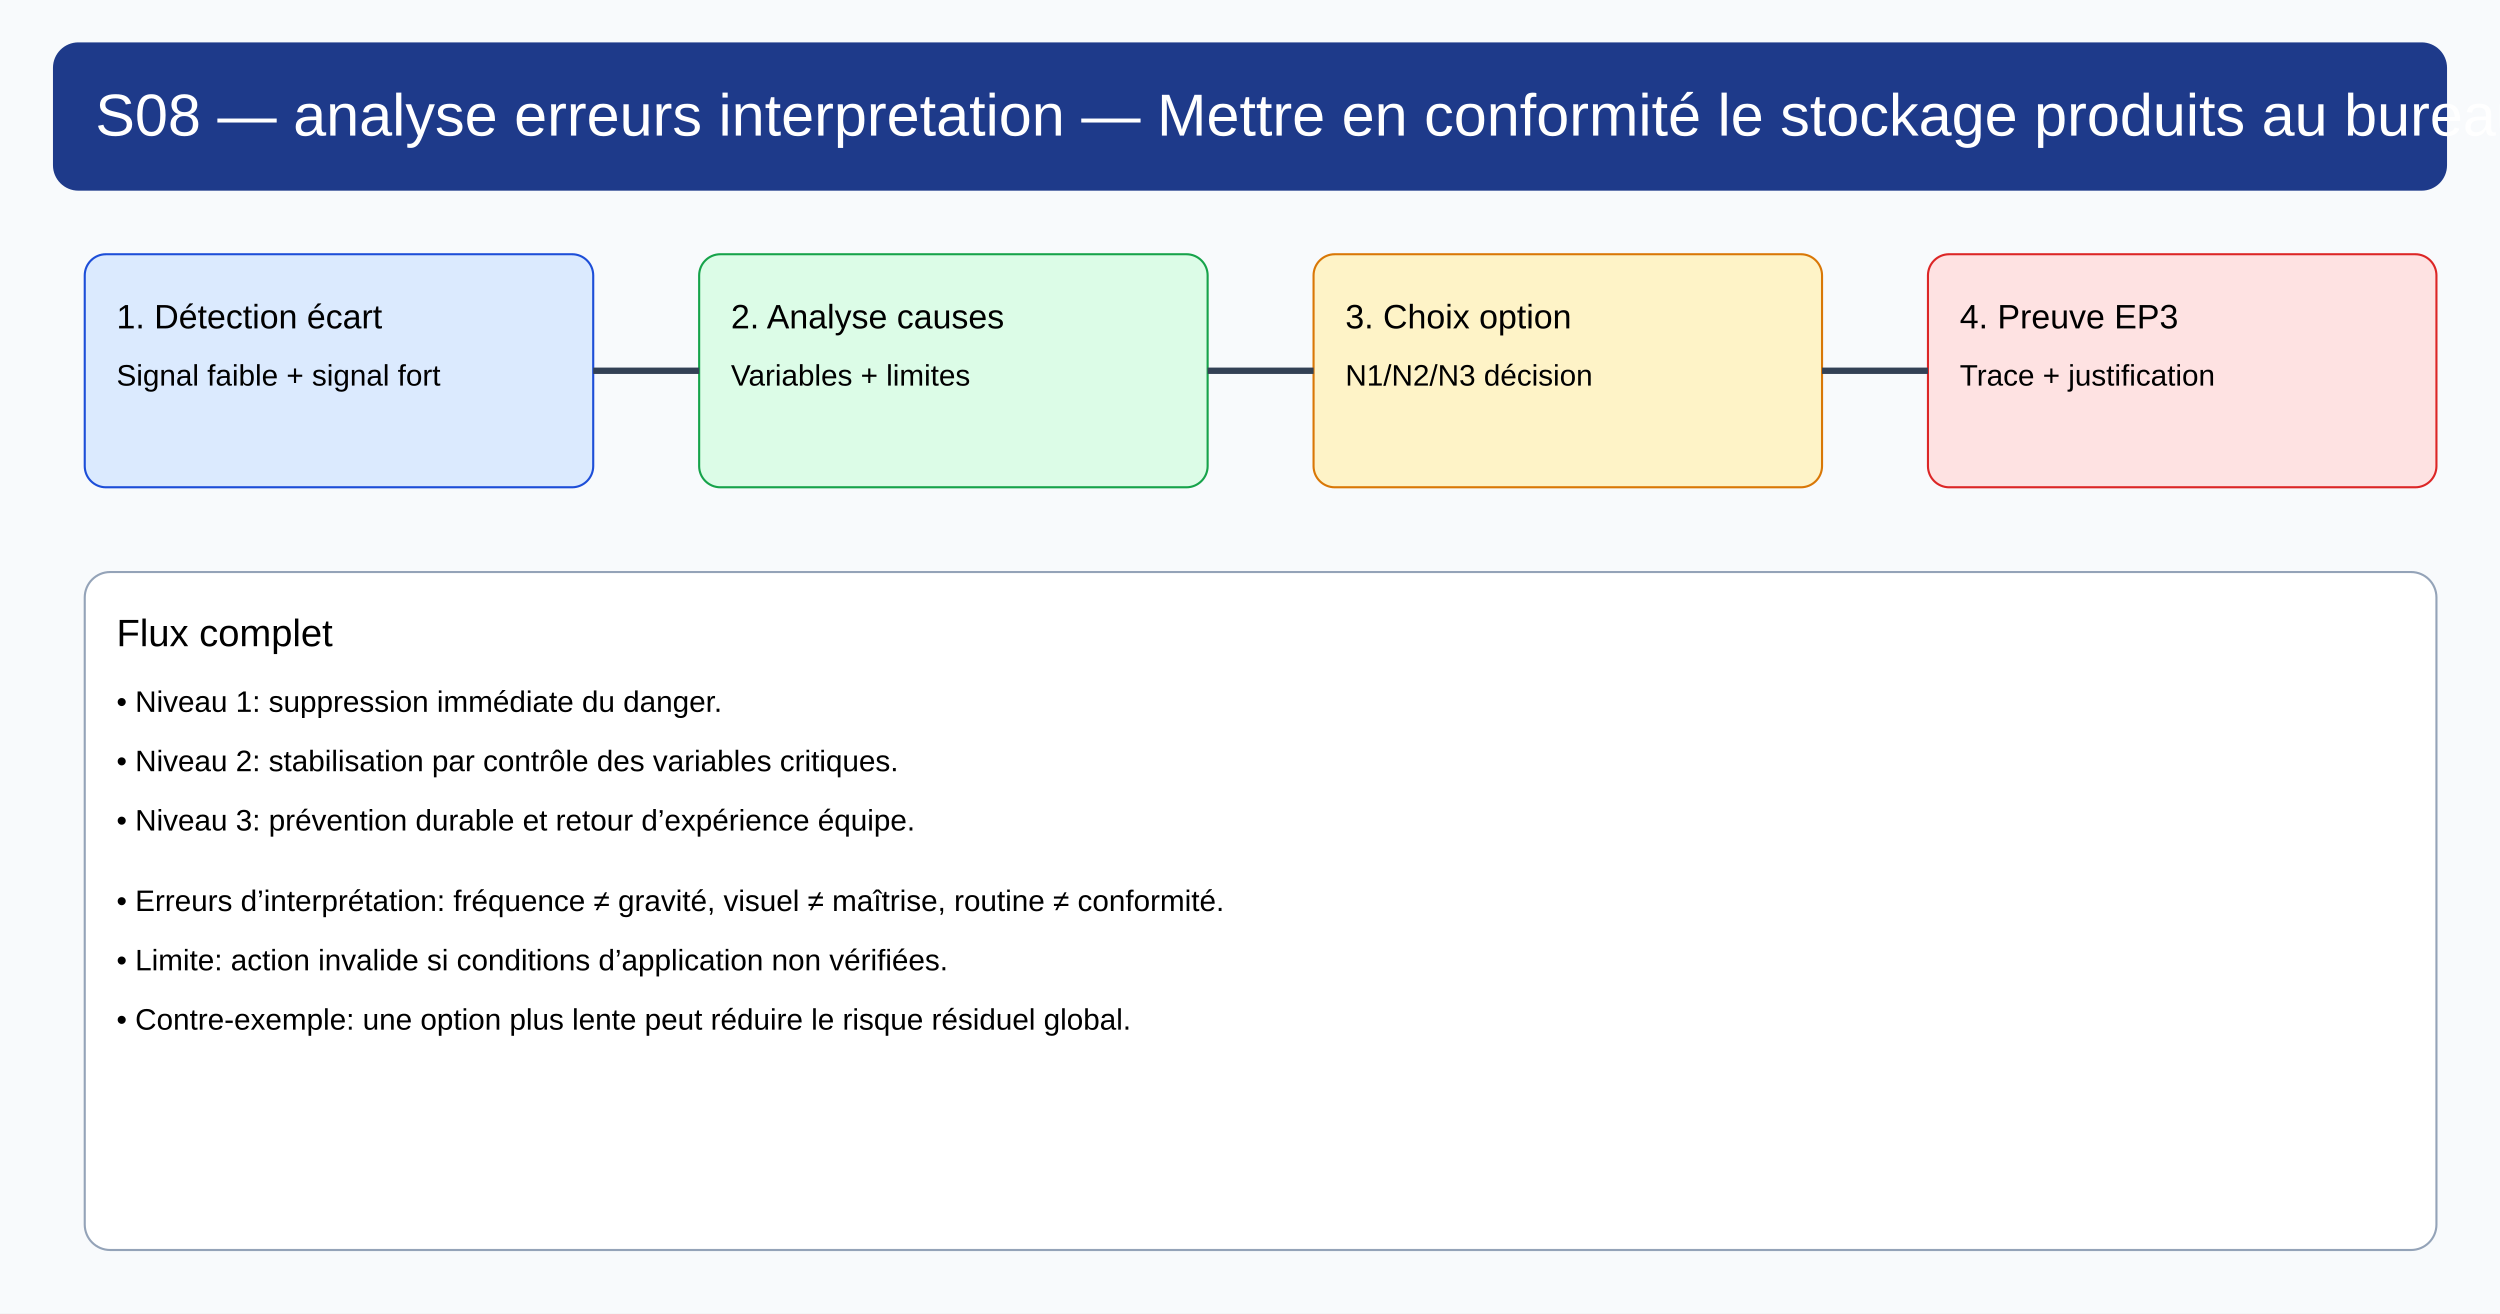
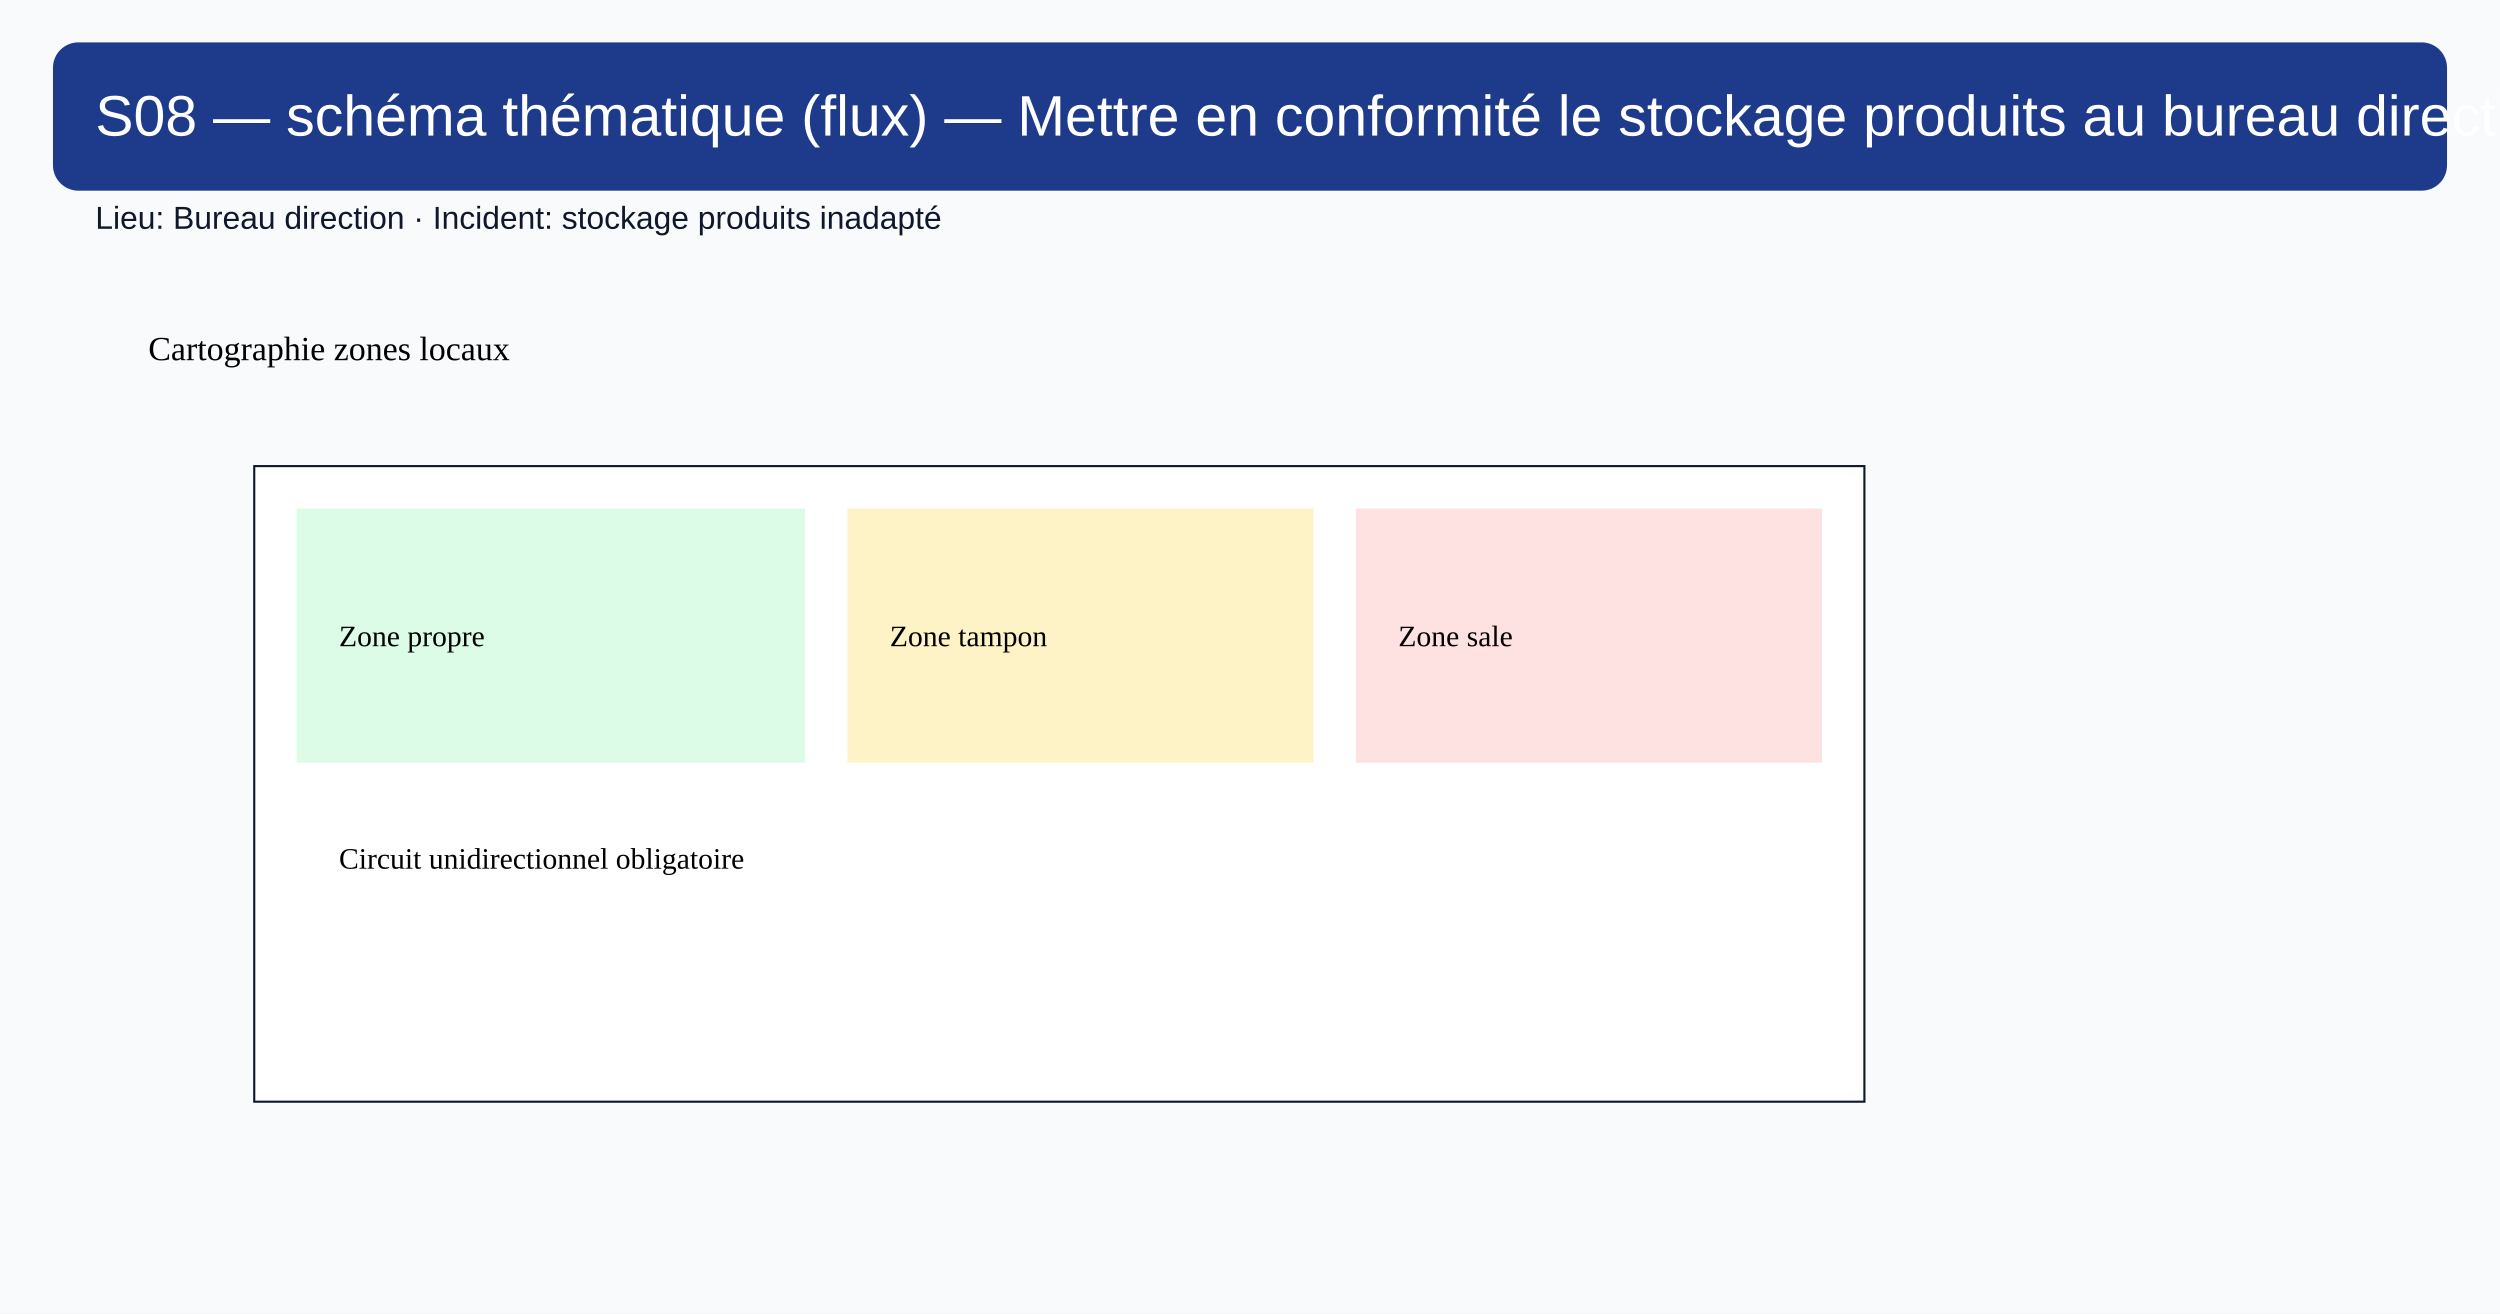
<svg xmlns="http://www.w3.org/2000/svg" width="1180" height="620" viewBox="0 0 1180 620">
  <rect width="1180" height="620" fill="#f8fafc" />
  <rect x="25" y="20" width="1130" height="70" rx="12" fill="#1e3a8a" />
-   <text x="45" y="64" fill="#fff" font-size="28" font-family="Arial">S08 — analyse erreurs interpretation — Mettre en conformité le stockage produits au bureau direction</text>
-   <rect x="40" y="120" width="240" height="110" rx="10" fill="#dbeafe" stroke="#1d4ed8" />
-   <text x="55" y="155" font-size="16" font-family="Arial">1. Détection écart</text>
-   <text x="55" y="182" font-size="14" font-family="Arial">Signal faible + signal fort</text>
-   <rect x="330" y="120" width="240" height="110" rx="10" fill="#dcfce7" stroke="#16a34a" />
-   <text x="345" y="155" font-size="16" font-family="Arial">2. Analyse causes</text>
-   <text x="345" y="182" font-size="14" font-family="Arial">Variables + limites</text>
-   <rect x="620" y="120" width="240" height="110" rx="10" fill="#fef3c7" stroke="#d97706" />
-   <text x="635" y="155" font-size="16" font-family="Arial">3. Choix option</text>
-   <text x="635" y="182" font-size="14" font-family="Arial">N1/N2/N3 décision</text>
-   <rect x="910" y="120" width="240" height="110" rx="10" fill="#fee2e2" stroke="#dc2626" />
-   <text x="925" y="155" font-size="16" font-family="Arial">4. Preuve EP3</text>
-   <text x="925" y="182" font-size="14" font-family="Arial">Trace + justification</text>
-   <line x1="280" y1="175" x2="330" y2="175" stroke="#334155" stroke-width="3" />
-   <line x1="570" y1="175" x2="620" y2="175" stroke="#334155" stroke-width="3" />
-   <line x1="860" y1="175" x2="910" y2="175" stroke="#334155" stroke-width="3" />
-   <rect x="40" y="270" width="1110" height="320" rx="12" fill="#fff" stroke="#94a3b8" />
-   <text x="55" y="305" font-size="18" font-family="Arial">Flux complet</text>
-   <text x="55" y="336" font-size="14" font-family="Arial">• Niveau 1: suppression immédiate du danger.</text>
-   <text x="55" y="364" font-size="14" font-family="Arial">• Niveau 2: stabilisation par contrôle des variables critiques.</text>
-   <text x="55" y="392" font-size="14" font-family="Arial">• Niveau 3: prévention durable et retour d’expérience équipe.</text>
-   <text x="55" y="430" font-size="14" font-family="Arial">• Erreurs d’interprétation: fréquence ≠ gravité, visuel ≠ maîtrise, routine ≠ conformité.</text>
-   <text x="55" y="458" font-size="14" font-family="Arial">• Limite: action invalide si conditions d’application non vérifiées.</text>
-   <text x="55" y="486" font-size="14" font-family="Arial">• Contre-exemple: une option plus lente peut réduire le risque résiduel global.</text>
+   <text x="45" y="64" fill="#fff" font-size="27" font-family="Arial">S08 — schéma thématique (flux) — Mettre en conformité le stockage produits au bureau direction</text>
+   <text x="45" y="108" fill="#0f172a" font-size="15" font-family="Arial">Lieu: Bureau direction · Incident: stockage produits inadapté</text>
+   <text x="70" y="170" font-size="16">Cartographie zones locaux</text>
+   <rect x="120" y="220" width="760" height="300" fill="#fff" stroke="#0f172a" />
+   <rect x="140" y="240" width="240" height="120" fill="#dcfce7" />
+   <text x="160" y="305" font-size="14">Zone propre</text>
+   <rect x="400" y="240" width="220" height="120" fill="#fef3c7" />
+   <text x="420" y="305" font-size="14">Zone tampon</text>
+   <rect x="640" y="240" width="220" height="120" fill="#fee2e2" />
+   <text x="660" y="305" font-size="14">Zone sale</text>
+   <text x="160" y="410" font-size="14">Circuit unidirectionnel obligatoire</text>
</svg>
